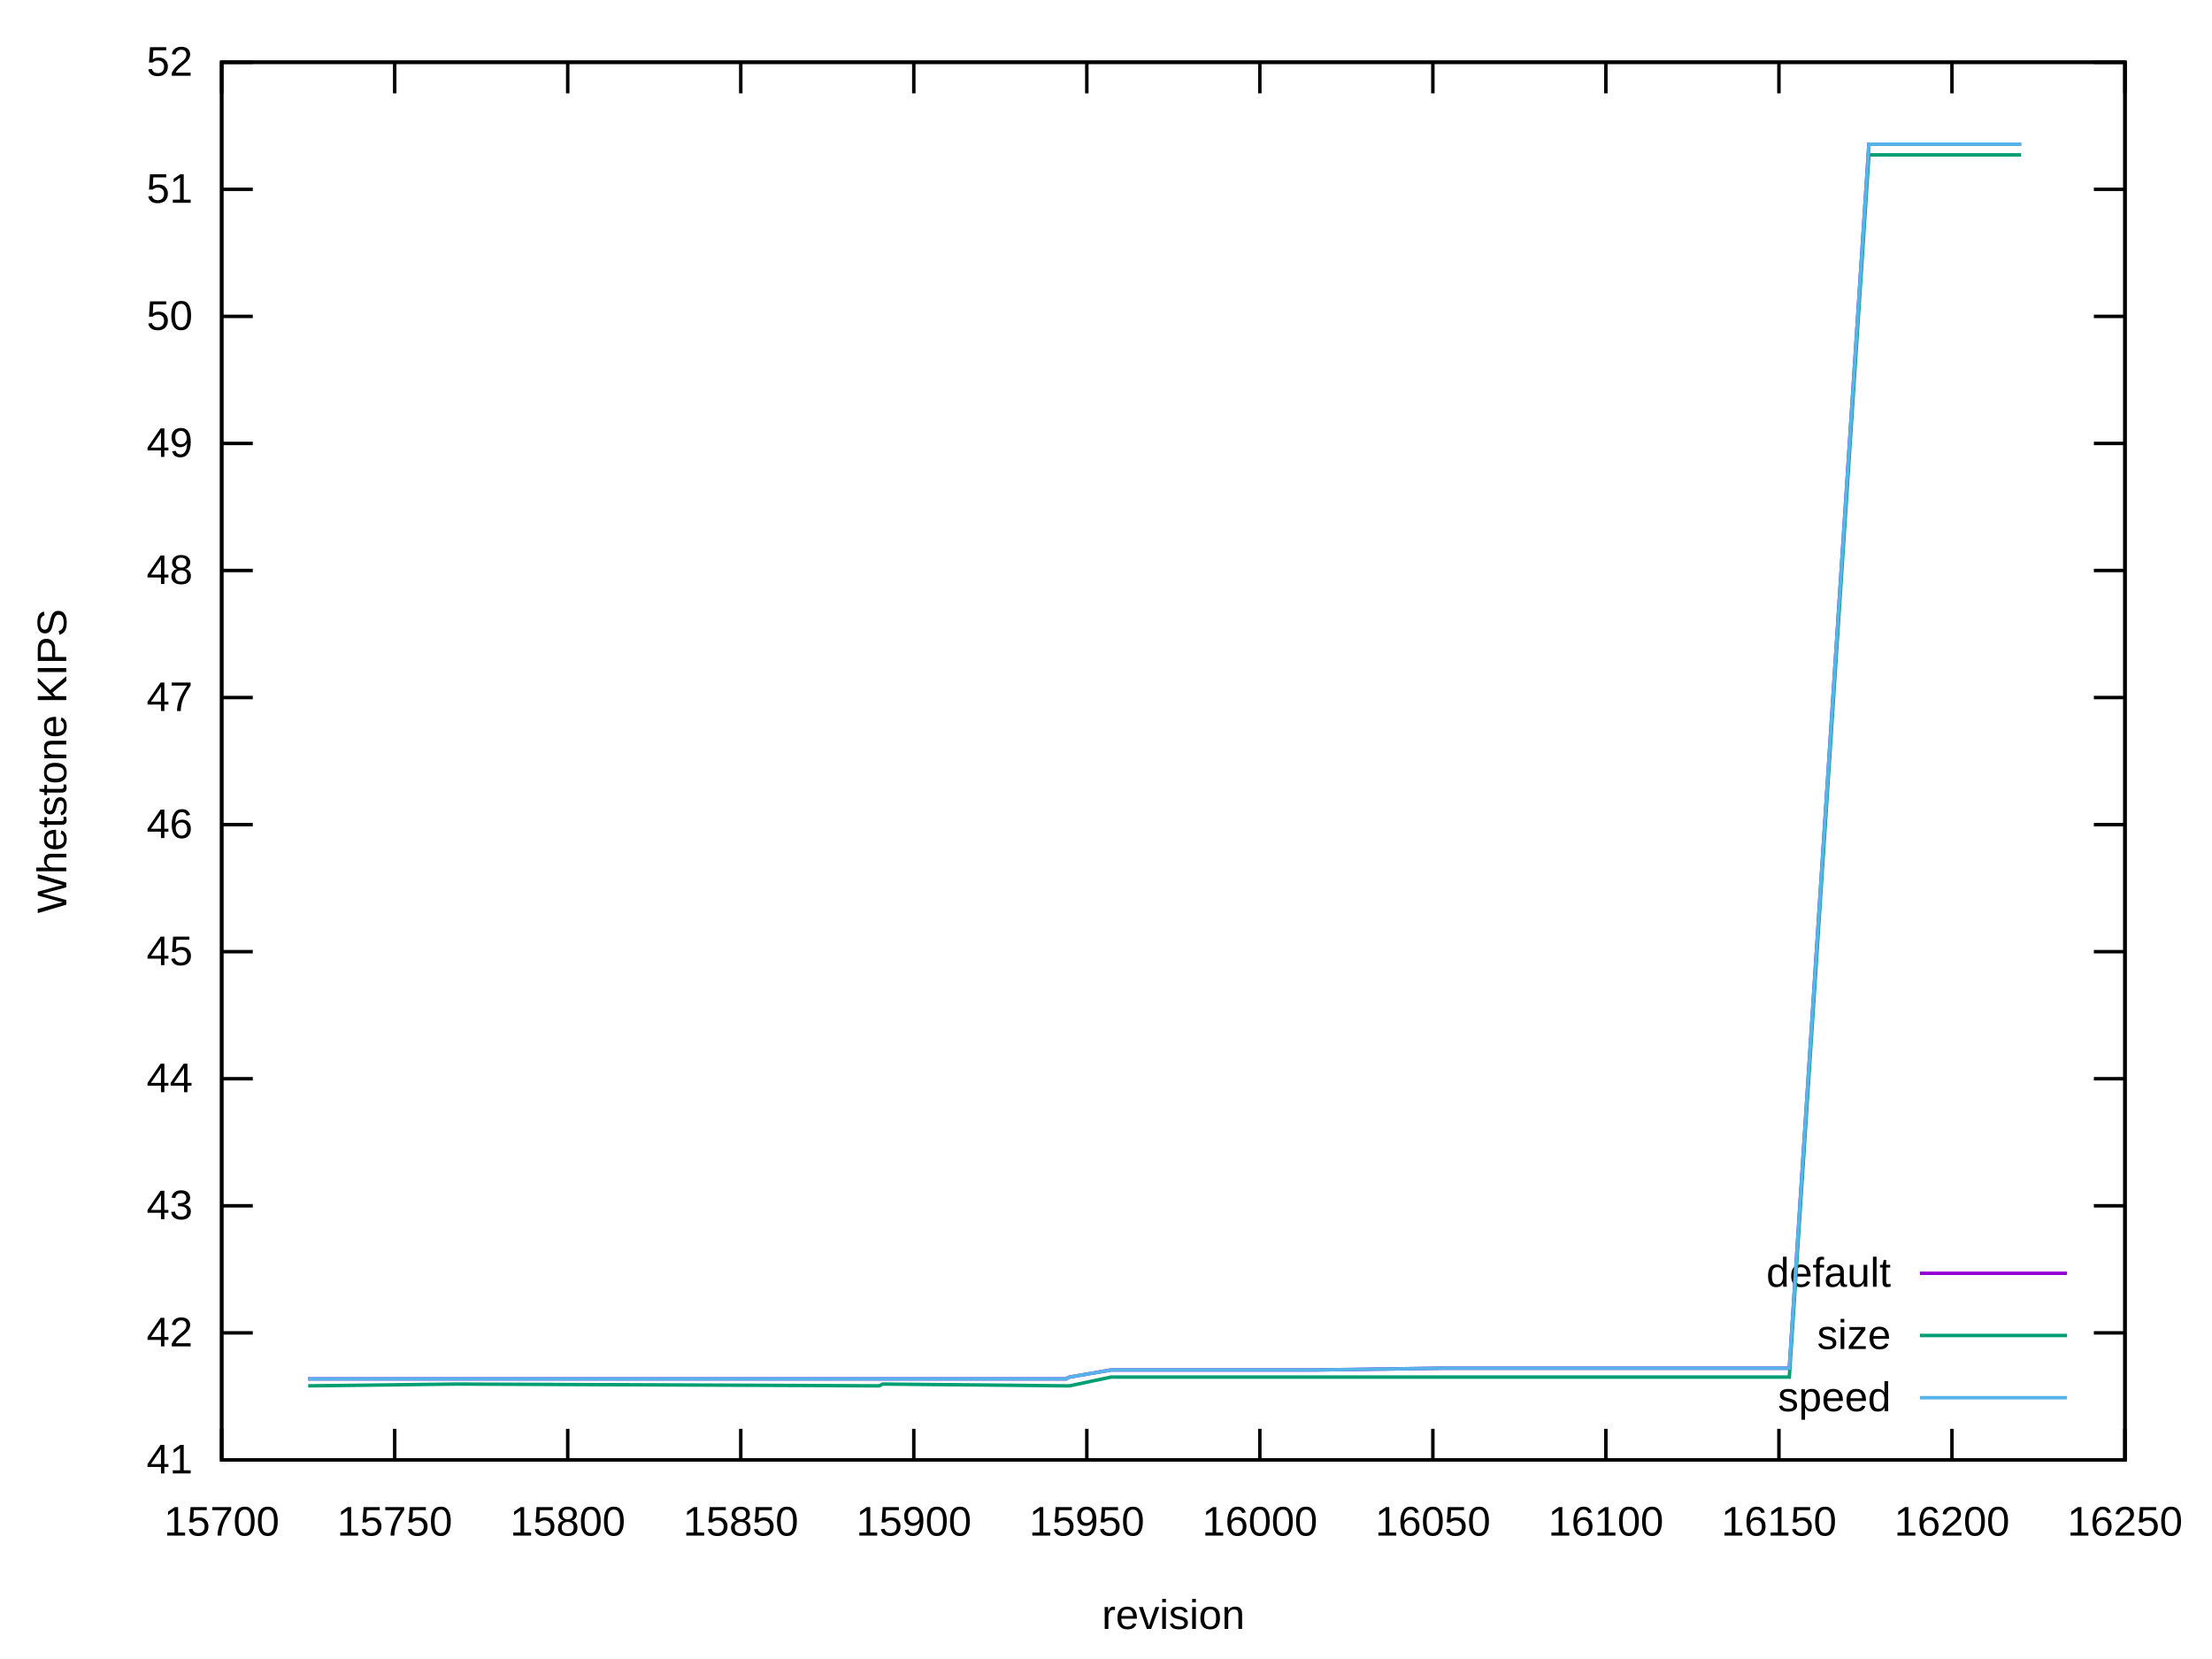
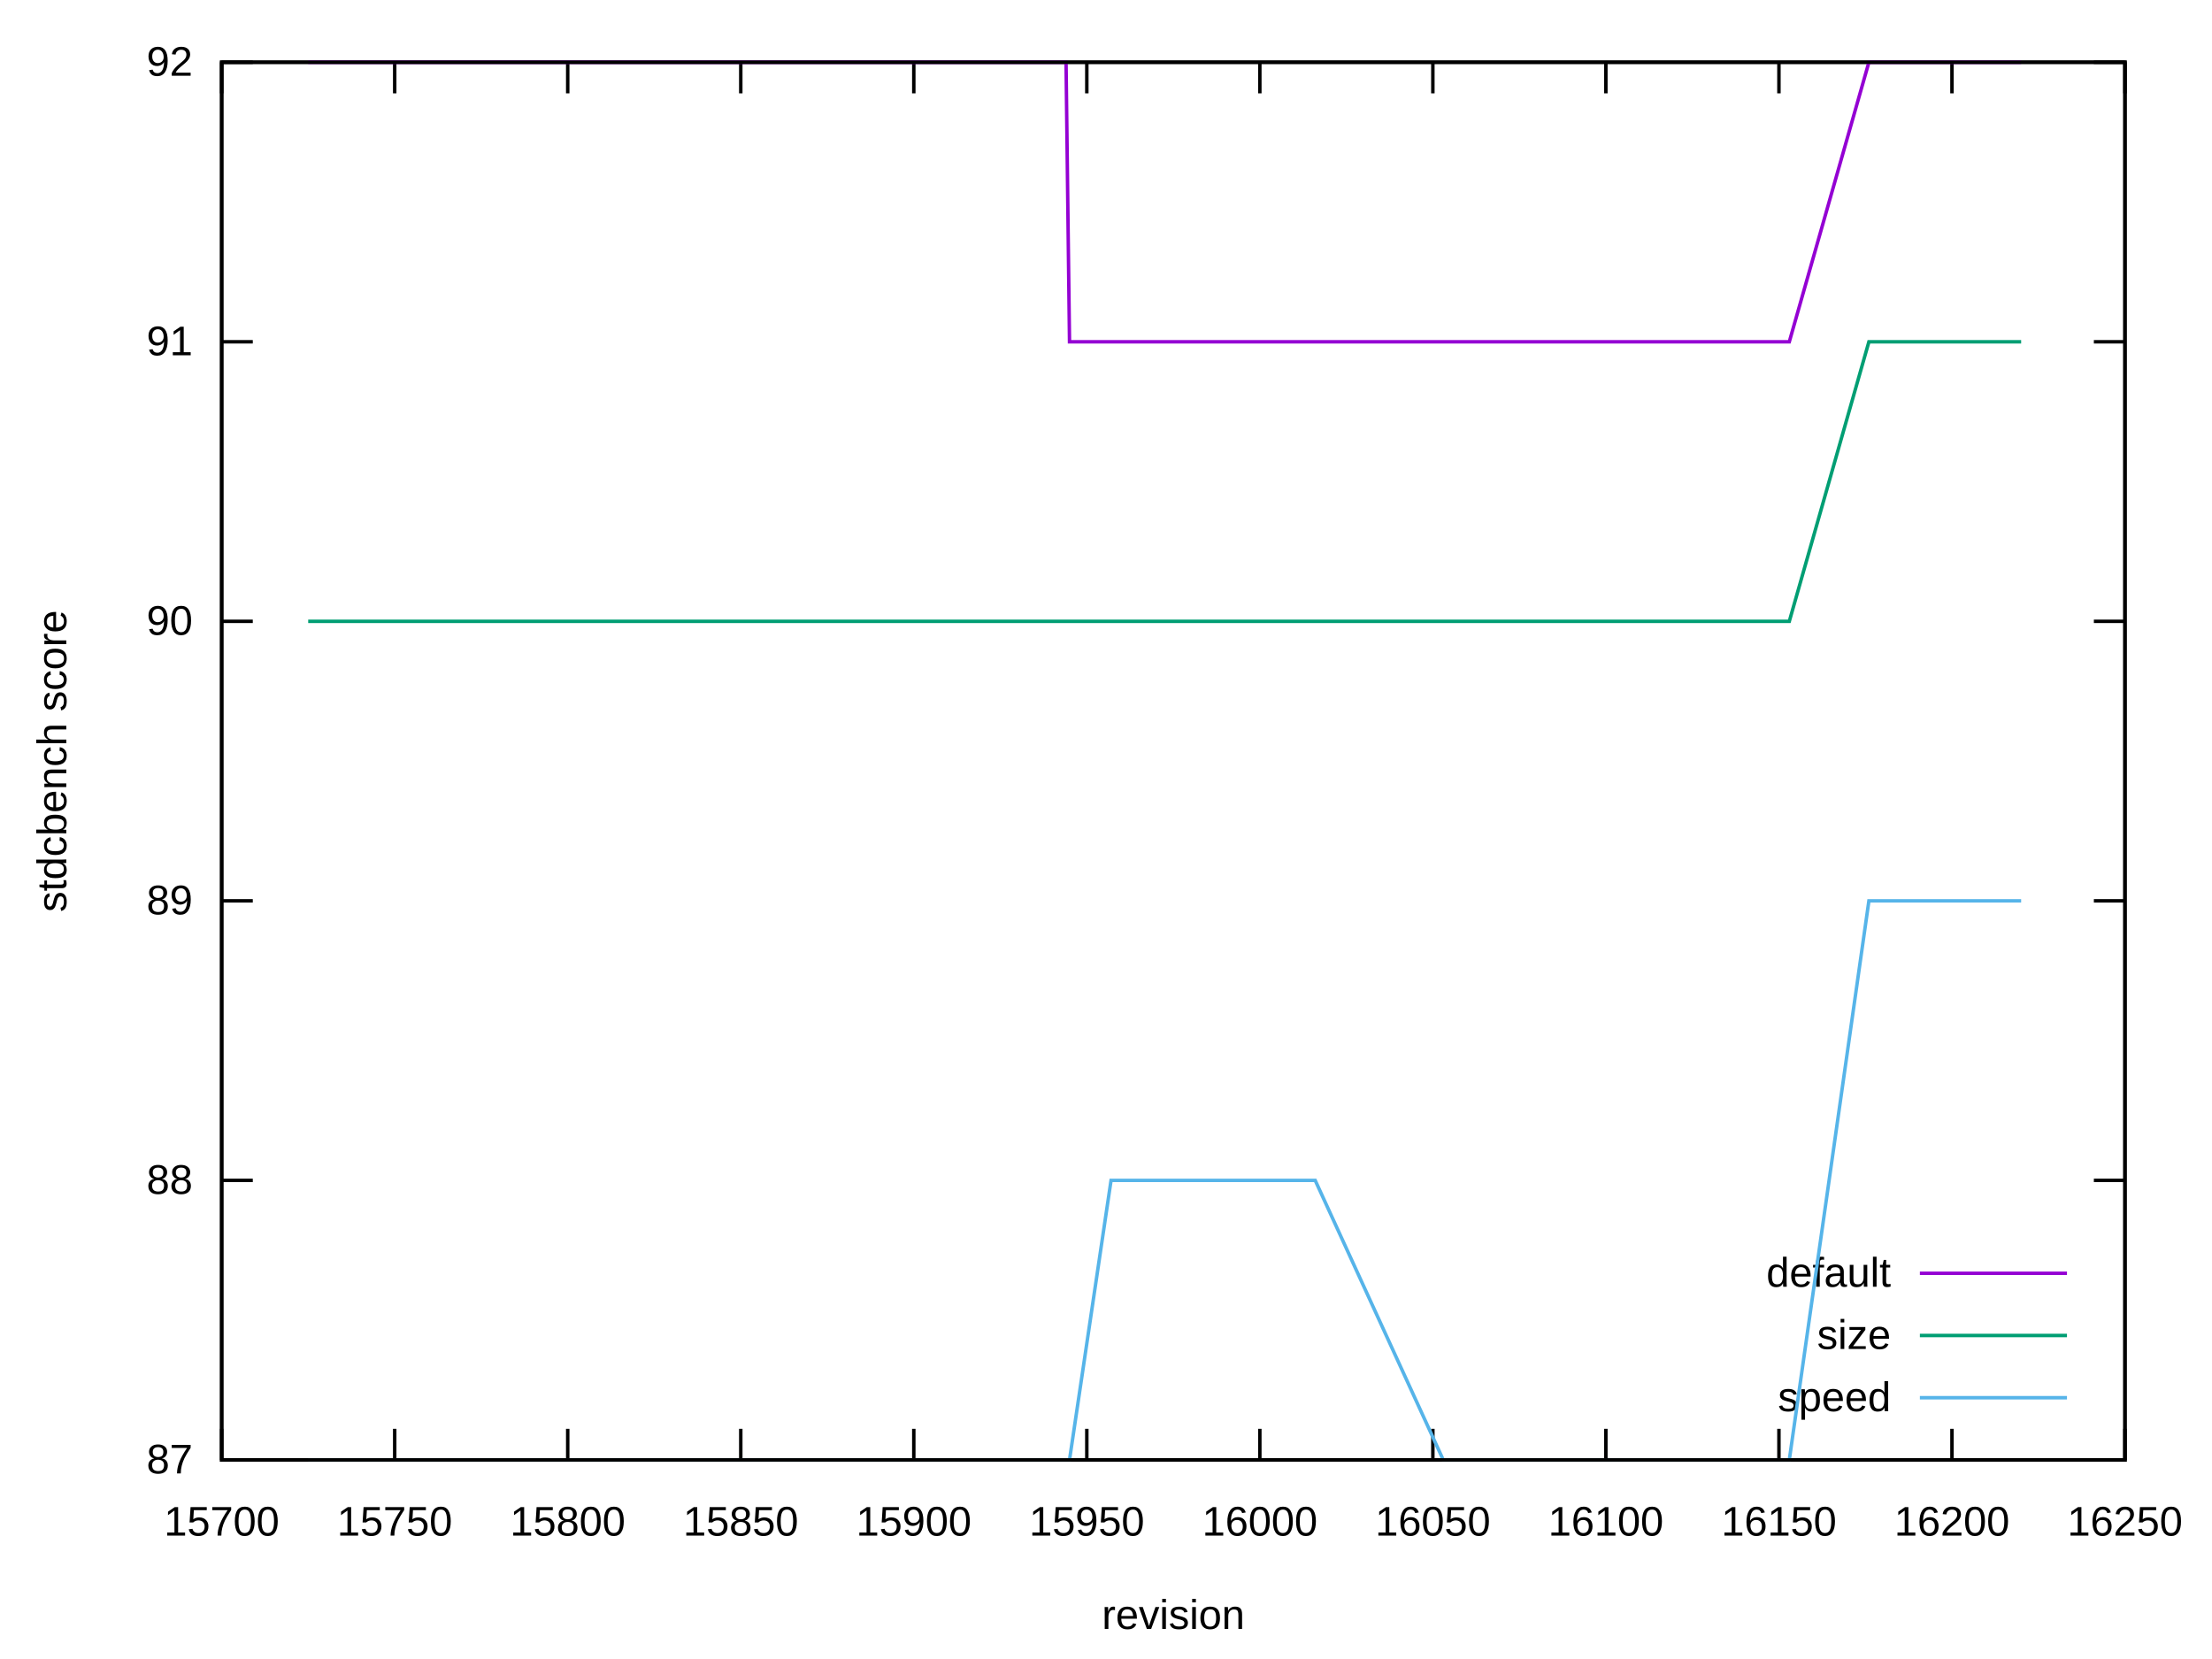
<svg xmlns="http://www.w3.org/2000/svg" xmlns:xlink="http://www.w3.org/1999/xlink" width="640" height="480" viewBox="0 0 640 480">
  <g id="gnuplot_canvas">
    <rect x="0" y="0" width="640" height="480" fill="none" />
    <defs>
      <circle id="gpDot" r="0.5" stroke-width="0.5" stroke="currentColor" />
      <path id="gpPt0" stroke-width="0.222" stroke="currentColor" d="M-1,0 h2 M0,-1 v2" />
      <path id="gpPt1" stroke-width="0.222" stroke="currentColor" d="M-1,-1 L1,1 M1,-1 L-1,1" />
      <path id="gpPt2" stroke-width="0.222" stroke="currentColor" d="M-1,0 L1,0 M0,-1 L0,1 M-1,-1 L1,1 M-1,1 L1,-1" />
      <rect id="gpPt3" stroke-width="0.222" stroke="currentColor" x="-1" y="-1" width="2" height="2" />
      <rect id="gpPt4" stroke-width="0.222" stroke="currentColor" fill="currentColor" x="-1" y="-1" width="2" height="2" />
      <circle id="gpPt5" stroke-width="0.222" stroke="currentColor" cx="0" cy="0" r="1" />
      <use xlink:href="#gpPt5" id="gpPt6" fill="currentColor" stroke="none" />
      <path id="gpPt7" stroke-width="0.222" stroke="currentColor" d="M0,-1.33 L-1.33,0.67 L1.33,0.67 z" />
      <use xlink:href="#gpPt7" id="gpPt8" fill="currentColor" stroke="none" />
      <use xlink:href="#gpPt7" id="gpPt9" stroke="currentColor" transform="rotate(180)" />
      <use xlink:href="#gpPt9" id="gpPt10" fill="currentColor" stroke="none" />
      <use xlink:href="#gpPt3" id="gpPt11" stroke="currentColor" transform="rotate(45)" />
      <use xlink:href="#gpPt11" id="gpPt12" fill="currentColor" stroke="none" />
      <path id="gpPt13" stroke-width="0.222" stroke="currentColor" d="M0,1.330 L1.265,0.411 L0.782,-1.067 L-0.782,-1.076 L-1.265,0.411 z" />
      <use xlink:href="#gpPt13" id="gpPt14" fill="currentColor" stroke="none" />
      <filter id="textbox" filterUnits="objectBoundingBox" x="0" y="0" height="1" width="1">
        <feFlood flood-color="white" flood-opacity="1" result="bgnd" />
        <feComposite in="SourceGraphic" in2="bgnd" operator="atop" />
      </filter>
      <filter id="greybox" filterUnits="objectBoundingBox" x="0" y="0" height="1" width="1">
        <feFlood flood-color="lightgrey" flood-opacity="1" result="grey" />
        <feComposite in="SourceGraphic" in2="grey" operator="atop" />
      </filter>
    </defs>
    <g fill="none" color="white" stroke="currentColor" stroke-width="1.00" stroke-linecap="butt" stroke-linejoin="miter">
</g>
    <g fill="none" color="black" stroke="currentColor" stroke-width="1.00" stroke-linecap="butt" stroke-linejoin="miter">
      <path stroke="black" d="M64.14,422.40 L73.14,422.40 M614.82,422.40 L605.82,422.40  " />
      <g transform="translate(55.75,426.30)" stroke="none" fill="black" font-family="Arial" font-size="12.00" text-anchor="end">
        <text>
-           <tspan font-family="Arial"> 41</tspan>
-         </text>
-       </g>
-     </g>
-     <g fill="none" color="black" stroke="currentColor" stroke-width="1.00" stroke-linecap="butt" stroke-linejoin="miter">
-       <path stroke="black" d="M64.14,385.64 L73.14,385.64 M614.82,385.64 L605.82,385.64  " />
-       <g transform="translate(55.75,389.54)" stroke="none" fill="black" font-family="Arial" font-size="12.00" text-anchor="end">
-         <text>
-           <tspan font-family="Arial"> 42</tspan>
-         </text>
-       </g>
-     </g>
-     <g fill="none" color="black" stroke="currentColor" stroke-width="1.00" stroke-linecap="butt" stroke-linejoin="miter">
-       <path stroke="black" d="M64.14,348.87 L73.14,348.87 M614.82,348.87 L605.82,348.87  " />
-       <g transform="translate(55.75,352.77)" stroke="none" fill="black" font-family="Arial" font-size="12.00" text-anchor="end">
-         <text>
-           <tspan font-family="Arial"> 43</tspan>
-         </text>
-       </g>
-     </g>
-     <g fill="none" color="black" stroke="currentColor" stroke-width="1.00" stroke-linecap="butt" stroke-linejoin="miter">
-       <path stroke="black" d="M64.14,312.11 L73.14,312.11 M614.82,312.11 L605.82,312.11  " />
-       <g transform="translate(55.75,316.01)" stroke="none" fill="black" font-family="Arial" font-size="12.00" text-anchor="end">
-         <text>
-           <tspan font-family="Arial"> 44</tspan>
-         </text>
-       </g>
-     </g>
-     <g fill="none" color="black" stroke="currentColor" stroke-width="1.00" stroke-linecap="butt" stroke-linejoin="miter">
-       <path stroke="black" d="M64.14,275.35 L73.14,275.35 M614.82,275.35 L605.82,275.35  " />
-       <g transform="translate(55.75,279.25)" stroke="none" fill="black" font-family="Arial" font-size="12.00" text-anchor="end">
-         <text>
-           <tspan font-family="Arial"> 45</tspan>
-         </text>
-       </g>
-     </g>
-     <g fill="none" color="black" stroke="currentColor" stroke-width="1.00" stroke-linecap="butt" stroke-linejoin="miter">
-       <path stroke="black" d="M64.14,238.59 L73.14,238.59 M614.82,238.59 L605.82,238.59  " />
-       <g transform="translate(55.75,242.49)" stroke="none" fill="black" font-family="Arial" font-size="12.00" text-anchor="end">
-         <text>
-           <tspan font-family="Arial"> 46</tspan>
-         </text>
-       </g>
-     </g>
-     <g fill="none" color="black" stroke="currentColor" stroke-width="1.00" stroke-linecap="butt" stroke-linejoin="miter">
-       <path stroke="black" d="M64.14,201.82 L73.14,201.82 M614.82,201.82 L605.82,201.82  " />
-       <g transform="translate(55.75,205.72)" stroke="none" fill="black" font-family="Arial" font-size="12.00" text-anchor="end">
-         <text>
-           <tspan font-family="Arial"> 47</tspan>
-         </text>
-       </g>
-     </g>
-     <g fill="none" color="black" stroke="currentColor" stroke-width="1.00" stroke-linecap="butt" stroke-linejoin="miter">
-       <path stroke="black" d="M64.14,165.06 L73.14,165.06 M614.82,165.06 L605.82,165.06  " />
-       <g transform="translate(55.75,168.96)" stroke="none" fill="black" font-family="Arial" font-size="12.00" text-anchor="end">
-         <text>
-           <tspan font-family="Arial"> 48</tspan>
-         </text>
-       </g>
-     </g>
-     <g fill="none" color="black" stroke="currentColor" stroke-width="1.00" stroke-linecap="butt" stroke-linejoin="miter">
-       <path stroke="black" d="M64.14,128.30 L73.14,128.30 M614.82,128.30 L605.82,128.30  " />
-       <g transform="translate(55.75,132.20)" stroke="none" fill="black" font-family="Arial" font-size="12.00" text-anchor="end">
-         <text>
-           <tspan font-family="Arial"> 49</tspan>
-         </text>
-       </g>
-     </g>
-     <g fill="none" color="black" stroke="currentColor" stroke-width="1.00" stroke-linecap="butt" stroke-linejoin="miter">
-       <path stroke="black" d="M64.14,91.54 L73.14,91.54 M614.82,91.54 L605.82,91.54  " />
-       <g transform="translate(55.75,95.44)" stroke="none" fill="black" font-family="Arial" font-size="12.00" text-anchor="end">
-         <text>
-           <tspan font-family="Arial"> 50</tspan>
-         </text>
-       </g>
-     </g>
-     <g fill="none" color="black" stroke="currentColor" stroke-width="1.00" stroke-linecap="butt" stroke-linejoin="miter">
-       <path stroke="black" d="M64.14,54.77 L73.14,54.77 M614.82,54.77 L605.82,54.77  " />
-       <g transform="translate(55.75,58.67)" stroke="none" fill="black" font-family="Arial" font-size="12.00" text-anchor="end">
-         <text>
-           <tspan font-family="Arial"> 51</tspan>
+           <tspan font-family="Arial"> 87</tspan>
+         </text>
+       </g>
+     </g>
+     <g fill="none" color="black" stroke="currentColor" stroke-width="1.00" stroke-linecap="butt" stroke-linejoin="miter">
+       <path stroke="black" d="M64.14,341.52 L73.14,341.52 M614.82,341.52 L605.82,341.52  " />
+       <g transform="translate(55.75,345.42)" stroke="none" fill="black" font-family="Arial" font-size="12.00" text-anchor="end">
+         <text>
+           <tspan font-family="Arial"> 88</tspan>
+         </text>
+       </g>
+     </g>
+     <g fill="none" color="black" stroke="currentColor" stroke-width="1.00" stroke-linecap="butt" stroke-linejoin="miter">
+       <path stroke="black" d="M64.14,260.64 L73.14,260.64 M614.82,260.64 L605.82,260.64  " />
+       <g transform="translate(55.75,264.54)" stroke="none" fill="black" font-family="Arial" font-size="12.00" text-anchor="end">
+         <text>
+           <tspan font-family="Arial"> 89</tspan>
+         </text>
+       </g>
+     </g>
+     <g fill="none" color="black" stroke="currentColor" stroke-width="1.00" stroke-linecap="butt" stroke-linejoin="miter">
+       <path stroke="black" d="M64.14,179.77 L73.14,179.77 M614.82,179.77 L605.82,179.77  " />
+       <g transform="translate(55.75,183.67)" stroke="none" fill="black" font-family="Arial" font-size="12.00" text-anchor="end">
+         <text>
+           <tspan font-family="Arial"> 90</tspan>
+         </text>
+       </g>
+     </g>
+     <g fill="none" color="black" stroke="currentColor" stroke-width="1.00" stroke-linecap="butt" stroke-linejoin="miter">
+       <path stroke="black" d="M64.14,98.89 L73.14,98.89 M614.82,98.89 L605.82,98.89  " />
+       <g transform="translate(55.75,102.79)" stroke="none" fill="black" font-family="Arial" font-size="12.00" text-anchor="end">
+         <text>
+           <tspan font-family="Arial"> 91</tspan>
        </text>
      </g>
    </g>
    <g fill="none" color="black" stroke="currentColor" stroke-width="1.00" stroke-linecap="butt" stroke-linejoin="miter">
      <path stroke="black" d="M64.14,18.01 L73.14,18.01 M614.82,18.01 L605.82,18.01  " />
      <g transform="translate(55.75,21.91)" stroke="none" fill="black" font-family="Arial" font-size="12.00" text-anchor="end">
        <text>
-           <tspan font-family="Arial"> 52</tspan>
+           <tspan font-family="Arial"> 92</tspan>
        </text>
      </g>
    </g>
    <g fill="none" color="black" stroke="currentColor" stroke-width="1.00" stroke-linecap="butt" stroke-linejoin="miter">
      <path stroke="black" d="M64.14,422.40 L64.14,413.40 M64.14,18.01 L64.14,27.01  " />
      <g transform="translate(64.14,444.30)" stroke="none" fill="black" font-family="Arial" font-size="12.00" text-anchor="middle">
        <text>
          <tspan font-family="Arial"> 15700</tspan>
        </text>
      </g>
    </g>
    <g fill="none" color="black" stroke="currentColor" stroke-width="1.00" stroke-linecap="butt" stroke-linejoin="miter">
      <path stroke="black" d="M114.20,422.40 L114.20,413.40 M114.20,18.01 L114.20,27.01  " />
      <g transform="translate(114.20,444.30)" stroke="none" fill="black" font-family="Arial" font-size="12.00" text-anchor="middle">
        <text>
          <tspan font-family="Arial"> 15750</tspan>
        </text>
      </g>
    </g>
    <g fill="none" color="black" stroke="currentColor" stroke-width="1.00" stroke-linecap="butt" stroke-linejoin="miter">
      <path stroke="black" d="M164.26,422.40 L164.26,413.40 M164.26,18.01 L164.26,27.01  " />
      <g transform="translate(164.26,444.30)" stroke="none" fill="black" font-family="Arial" font-size="12.00" text-anchor="middle">
        <text>
          <tspan font-family="Arial"> 15800</tspan>
        </text>
      </g>
    </g>
    <g fill="none" color="black" stroke="currentColor" stroke-width="1.00" stroke-linecap="butt" stroke-linejoin="miter">
      <path stroke="black" d="M214.33,422.40 L214.33,413.40 M214.33,18.01 L214.33,27.01  " />
      <g transform="translate(214.33,444.30)" stroke="none" fill="black" font-family="Arial" font-size="12.00" text-anchor="middle">
        <text>
          <tspan font-family="Arial"> 15850</tspan>
        </text>
      </g>
    </g>
    <g fill="none" color="black" stroke="currentColor" stroke-width="1.00" stroke-linecap="butt" stroke-linejoin="miter">
      <path stroke="black" d="M264.39,422.40 L264.39,413.40 M264.39,18.01 L264.39,27.01  " />
      <g transform="translate(264.39,444.30)" stroke="none" fill="black" font-family="Arial" font-size="12.00" text-anchor="middle">
        <text>
          <tspan font-family="Arial"> 15900</tspan>
        </text>
      </g>
    </g>
    <g fill="none" color="black" stroke="currentColor" stroke-width="1.00" stroke-linecap="butt" stroke-linejoin="miter">
      <path stroke="black" d="M314.45,422.40 L314.45,413.40 M314.45,18.01 L314.45,27.01  " />
      <g transform="translate(314.45,444.30)" stroke="none" fill="black" font-family="Arial" font-size="12.00" text-anchor="middle">
        <text>
          <tspan font-family="Arial"> 15950</tspan>
        </text>
      </g>
    </g>
    <g fill="none" color="black" stroke="currentColor" stroke-width="1.00" stroke-linecap="butt" stroke-linejoin="miter">
      <path stroke="black" d="M364.51,422.40 L364.51,413.40 M364.51,18.01 L364.51,27.01  " />
      <g transform="translate(364.51,444.30)" stroke="none" fill="black" font-family="Arial" font-size="12.00" text-anchor="middle">
        <text>
          <tspan font-family="Arial"> 16000</tspan>
        </text>
      </g>
    </g>
    <g fill="none" color="black" stroke="currentColor" stroke-width="1.00" stroke-linecap="butt" stroke-linejoin="miter">
      <path stroke="black" d="M414.57,422.40 L414.57,413.40 M414.57,18.01 L414.57,27.01  " />
      <g transform="translate(414.57,444.30)" stroke="none" fill="black" font-family="Arial" font-size="12.00" text-anchor="middle">
        <text>
          <tspan font-family="Arial"> 16050</tspan>
        </text>
      </g>
    </g>
    <g fill="none" color="black" stroke="currentColor" stroke-width="1.00" stroke-linecap="butt" stroke-linejoin="miter">
      <path stroke="black" d="M464.63,422.40 L464.63,413.40 M464.63,18.01 L464.63,27.01  " />
      <g transform="translate(464.63,444.30)" stroke="none" fill="black" font-family="Arial" font-size="12.00" text-anchor="middle">
        <text>
          <tspan font-family="Arial"> 16100</tspan>
        </text>
      </g>
    </g>
    <g fill="none" color="black" stroke="currentColor" stroke-width="1.00" stroke-linecap="butt" stroke-linejoin="miter">
      <path stroke="black" d="M514.70,422.40 L514.70,413.40 M514.70,18.01 L514.70,27.01  " />
      <g transform="translate(514.70,444.30)" stroke="none" fill="black" font-family="Arial" font-size="12.00" text-anchor="middle">
        <text>
          <tspan font-family="Arial"> 16150</tspan>
        </text>
      </g>
    </g>
    <g fill="none" color="black" stroke="currentColor" stroke-width="1.00" stroke-linecap="butt" stroke-linejoin="miter">
      <path stroke="black" d="M564.76,422.40 L564.76,413.40 M564.76,18.01 L564.76,27.01  " />
      <g transform="translate(564.76,444.30)" stroke="none" fill="black" font-family="Arial" font-size="12.00" text-anchor="middle">
        <text>
          <tspan font-family="Arial"> 16200</tspan>
        </text>
      </g>
    </g>
    <g fill="none" color="black" stroke="currentColor" stroke-width="1.00" stroke-linecap="butt" stroke-linejoin="miter">
      <path stroke="black" d="M614.82,422.40 L614.82,413.40 M614.82,18.01 L614.82,27.01  " />
      <g transform="translate(614.82,444.30)" stroke="none" fill="black" font-family="Arial" font-size="12.00" text-anchor="middle">
        <text>
          <tspan font-family="Arial"> 16250</tspan>
        </text>
      </g>
    </g>
    <g fill="none" color="black" stroke="currentColor" stroke-width="1.00" stroke-linecap="butt" stroke-linejoin="miter">
</g>
    <g fill="none" color="black" stroke="currentColor" stroke-width="1.00" stroke-linecap="butt" stroke-linejoin="miter">
      <path stroke="black" d="M64.14,18.01 L64.14,422.40 L614.82,422.40 L614.82,18.01 L64.14,18.01 Z  " />
    </g>
-     <g fill="none" color="black" stroke="currentColor" stroke-width="1.00" stroke-linecap="butt" stroke-linejoin="miter">
- </g>
    <g fill="none" color="black" stroke="currentColor" stroke-width="1.00" stroke-linecap="butt" stroke-linejoin="miter">
</g>
    <g id="gnuplot_plot_1">
      <g fill="none" color="black" stroke="currentColor" stroke-width="1.00" stroke-linecap="butt" stroke-linejoin="miter">
        <g transform="translate(547.09,372.30)" stroke="none" fill="black" font-family="Arial" font-size="12.00" text-anchor="end">
          <text>
            <tspan font-family="Arial">default</tspan>
          </text>
        </g>
      </g>
      <g fill="none" color="black" stroke="currentColor" stroke-width="1.00" stroke-linecap="butt" stroke-linejoin="miter">
-         <path stroke="rgb(148,   0, 211)" d="M555.48,368.40 L598.04,368.40 M89.17,398.95 L132.22,398.95 L254.37,398.95 L255.38,398.95 L308.44,398.95 L309.44,398.43   L321.46,396.37 L380.53,396.37 L417.58,395.86 L517.70,395.86 L540.73,41.72 L584.78,41.72  " />
+         <path stroke="rgb(148,   0, 211)" d="M555.48,368.40 L598.04,368.40 M89.17,18.01 L132.22,18.01 L254.37,18.01 L255.38,18.01 L308.44,18.01 L309.44,98.89   L321.46,98.89 L380.53,98.89 L417.58,98.89 L517.70,98.89 L540.73,18.01 L584.78,18.01  " />
      </g>
    </g>
    <g id="gnuplot_plot_2">
      <g fill="none" color="black" stroke="currentColor" stroke-width="1.00" stroke-linecap="butt" stroke-linejoin="miter">
        <g transform="translate(547.09,390.30)" stroke="none" fill="black" font-family="Arial" font-size="12.00" text-anchor="end">
          <text>
            <tspan font-family="Arial">size</tspan>
          </text>
        </g>
      </g>
      <g fill="none" color="black" stroke="currentColor" stroke-width="1.00" stroke-linecap="butt" stroke-linejoin="miter">
-         <path stroke="rgb(  0, 158, 115)" d="M555.48,386.40 L598.04,386.40 M89.17,400.97 L132.22,400.45 L254.37,400.97 L255.38,400.45 L308.44,400.97 L309.44,400.97   L321.46,398.43 L380.53,398.43 L417.58,398.43 L517.70,398.43 L540.73,44.81 L584.78,44.81  " />
+         <path stroke="rgb(  0, 158, 115)" d="M555.48,386.40 L598.04,386.40 M89.17,179.77 L132.22,179.77 L254.37,179.77 L255.38,179.77 L308.44,179.77 L309.44,179.77   L321.46,179.77 L380.53,179.77 L417.58,179.77 L517.70,179.77 L540.73,98.89 L584.78,98.89  " />
      </g>
    </g>
    <g id="gnuplot_plot_3">
      <g fill="none" color="black" stroke="currentColor" stroke-width="1.00" stroke-linecap="butt" stroke-linejoin="miter">
        <g transform="translate(547.09,408.30)" stroke="none" fill="black" font-family="Arial" font-size="12.00" text-anchor="end">
          <text>
            <tspan font-family="Arial">speed</tspan>
          </text>
        </g>
      </g>
      <g fill="none" color="black" stroke="currentColor" stroke-width="1.00" stroke-linecap="butt" stroke-linejoin="miter">
-         <path stroke="rgb( 86, 180, 233)" d="M555.48,404.40 L598.04,404.40 M89.17,398.95 L132.22,398.95 L254.37,398.95 L255.38,398.95 L308.44,398.95 L309.44,398.43   L321.46,396.37 L380.53,396.37 L417.58,395.86 L517.70,395.86 L540.73,41.72 L584.78,41.72  " />
+         <path stroke="rgb( 86, 180, 233)" d="M555.48,404.40 L598.04,404.40 M89.17,422.40 L132.22,422.40 L254.37,422.40 L255.38,422.40 L308.44,422.40 L309.44,422.40   L321.46,341.52 L380.53,341.52 L417.58,422.40 L517.70,422.40 L540.73,260.64 L584.78,260.64  " />
      </g>
    </g>
    <g fill="none" color="white" stroke="rgb( 86, 180, 233)" stroke-width="2.00" stroke-linecap="butt" stroke-linejoin="miter">
</g>
    <g fill="none" color="black" stroke="currentColor" stroke-width="2.00" stroke-linecap="butt" stroke-linejoin="miter">
</g>
    <g fill="none" color="black" stroke="black" stroke-width="1.00" stroke-linecap="butt" stroke-linejoin="miter">
</g>
    <g fill="none" color="black" stroke="currentColor" stroke-width="1.00" stroke-linecap="butt" stroke-linejoin="miter">
      <path stroke="black" d="M64.14,18.01 L64.14,422.40 L614.82,422.40 L614.82,18.01 L64.14,18.01 Z  " />
      <g transform="translate(19.18,220.21) rotate(270.00)" stroke="none" fill="black" font-family="Arial" font-size="12.00" text-anchor="middle">
        <text>
-           <tspan font-family="Arial">Whetstone KIPS</tspan>
+           <tspan font-family="Arial">stdcbench score</tspan>
        </text>
      </g>
    </g>
    <g fill="none" color="black" stroke="currentColor" stroke-width="1.00" stroke-linecap="butt" stroke-linejoin="miter">
      <g transform="translate(339.48,471.30)" stroke="none" fill="black" font-family="Arial" font-size="12.00" text-anchor="middle">
        <text>
          <tspan font-family="Arial">revision</tspan>
        </text>
      </g>
    </g>
    <g fill="none" color="black" stroke="currentColor" stroke-width="1.00" stroke-linecap="butt" stroke-linejoin="miter">
</g>
    <g fill="none" color="black" stroke="currentColor" stroke-width="1.00" stroke-linecap="butt" stroke-linejoin="miter">
</g>
  </g>
</svg>
